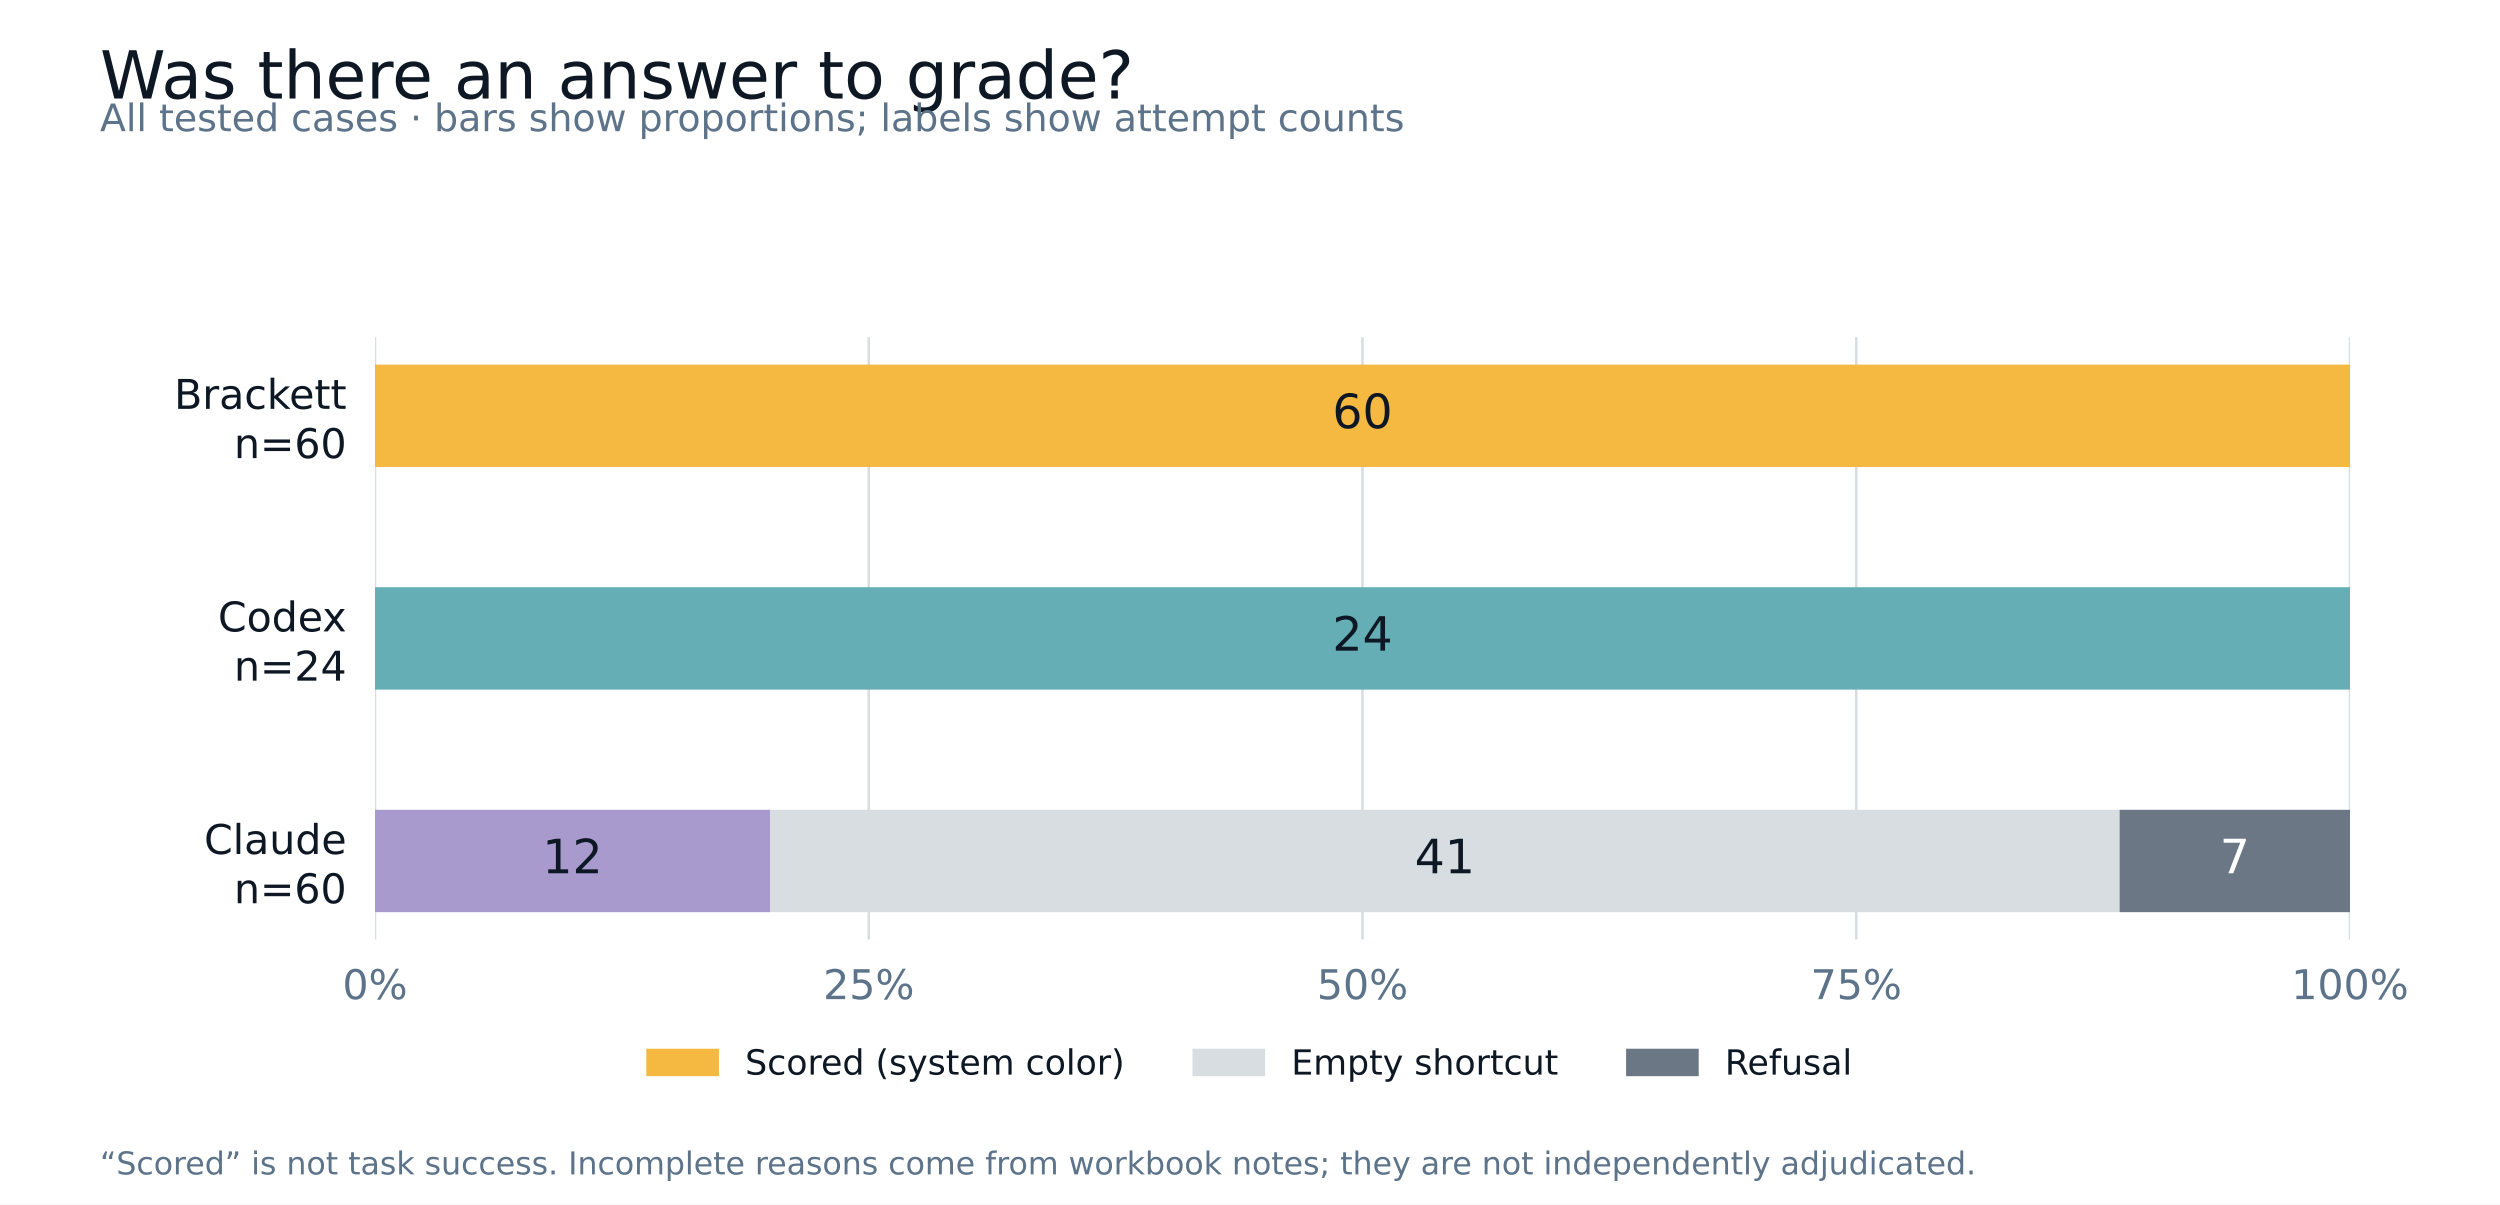
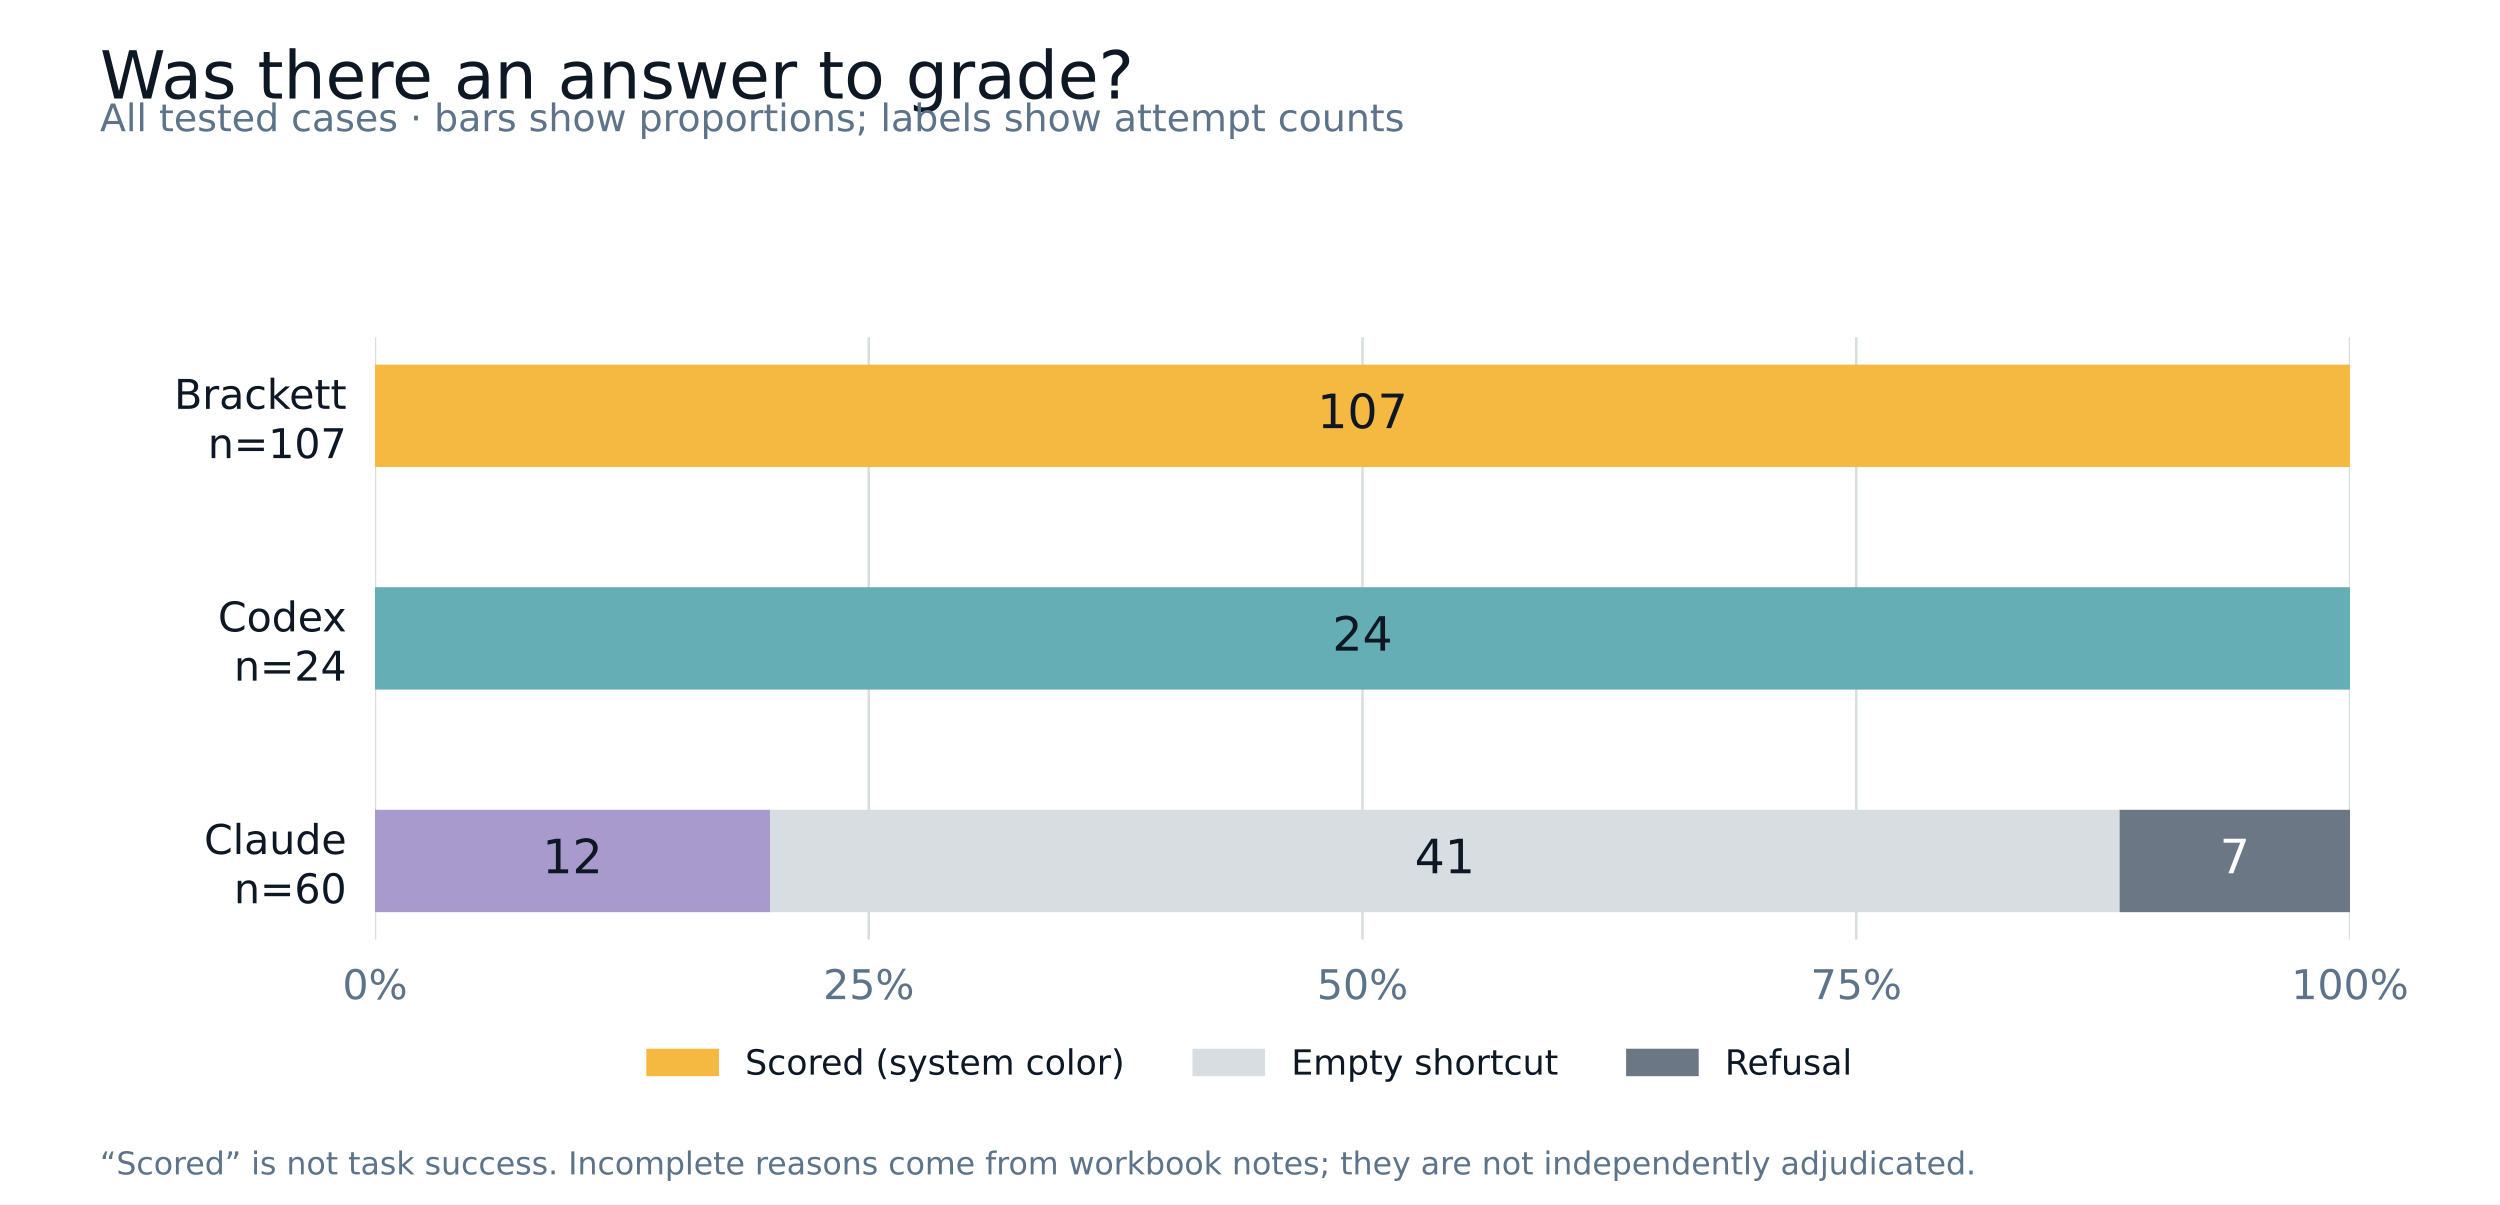
<svg xmlns="http://www.w3.org/2000/svg" width="792pt" height="381.6pt" viewBox="0 0 792 381.6" version="1.1">
  <defs>
    <style type="text/css">*{stroke-linejoin: round; stroke-linecap: butt}</style>
  </defs>
  <g id="figure_1">
    <g id="patch_1">
      <path d="M 0 381.6  L 792 381.6  L 792 0  L 0 0  z " style="fill: #ffffff" />
    </g>
    <g id="axes_1">
      <g id="patch_2">
        <path d="M 118.8 297.648  L 744.48 297.648  L 744.48 106.848  L 118.8 106.848  z " style="fill: #ffffff" />
      </g>
      <g id="matplotlib.axis_1">
        <g id="xtick_1">
          <g id="line2d_1">
            <path d="M 118.8 297.648  L 118.8 106.848  " clip-path="url(#pa7787b64b6)" style="fill: none; stroke: #d8dde2; stroke-width: 0.8; stroke-linecap: square" />
          </g>
          <g id="line2d_2" />
          <g id="text_1">
            <text style="font-size: 13px; font-family: 'DejaVu Sans', Arial, sans-serif; text-anchor: middle; fill: #5c7389" x="118.8" y="316.525" transform="rotate(-0 118.8 316.525)">0%</text>
          </g>
        </g>
        <g id="xtick_2">
          <g id="line2d_3">
            <path d="M 275.22 297.648  L 275.22 106.848  " clip-path="url(#pa7787b64b6)" style="fill: none; stroke: #d8dde2; stroke-width: 0.8; stroke-linecap: square" />
          </g>
          <g id="line2d_4" />
          <g id="text_2">
            <text style="font-size: 13px; font-family: 'DejaVu Sans', Arial, sans-serif; text-anchor: middle; fill: #5c7389" x="275.22" y="316.525" transform="rotate(-0 275.22 316.525)">25%</text>
          </g>
        </g>
        <g id="xtick_3">
          <g id="line2d_5">
            <path d="M 431.64 297.648  L 431.64 106.848  " clip-path="url(#pa7787b64b6)" style="fill: none; stroke: #d8dde2; stroke-width: 0.8; stroke-linecap: square" />
          </g>
          <g id="line2d_6" />
          <g id="text_3">
            <text style="font-size: 13px; font-family: 'DejaVu Sans', Arial, sans-serif; text-anchor: middle; fill: #5c7389" x="431.64" y="316.525" transform="rotate(-0 431.64 316.525)">50%</text>
          </g>
        </g>
        <g id="xtick_4">
          <g id="line2d_7">
            <path d="M 588.06 297.648  L 588.06 106.848  " clip-path="url(#pa7787b64b6)" style="fill: none; stroke: #d8dde2; stroke-width: 0.8; stroke-linecap: square" />
          </g>
          <g id="line2d_8" />
          <g id="text_4">
            <text style="font-size: 13px; font-family: 'DejaVu Sans', Arial, sans-serif; text-anchor: middle; fill: #5c7389" x="588.06" y="316.525" transform="rotate(-0 588.06 316.525)">75%</text>
          </g>
        </g>
        <g id="xtick_5">
          <g id="line2d_9">
            <path d="M 744.48 297.648  L 744.48 106.848  " clip-path="url(#pa7787b64b6)" style="fill: none; stroke: #d8dde2; stroke-width: 0.8; stroke-linecap: square" />
          </g>
          <g id="line2d_10" />
          <g id="text_5">
            <text style="font-size: 13px; font-family: 'DejaVu Sans', Arial, sans-serif; text-anchor: middle; fill: #5c7389" x="744.48" y="316.525" transform="rotate(-0 744.48 316.525)">100%</text>
          </g>
        </g>
      </g>
      <g id="matplotlib.axis_2">
        <g id="ytick_1">
          <g id="line2d_11" />
          <g id="text_6">
            <text style="font-size: 13px; font-family: 'DejaVu Sans', Arial, sans-serif; fill: #0d1824" transform="translate(55.16547 129.5264)">Brackett</text>
-             <text style="font-size: 13px; font-family: 'DejaVu Sans', Arial, sans-serif; fill: #0d1824" transform="translate(74.12516 145.1289)">n=60</text>
+             <text style="font-size: 13px; font-family: 'DejaVu Sans', Arial, sans-serif; fill: #0d1824" transform="translate(65.85391 145.1289)">n=107</text>
          </g>
        </g>
        <g id="ytick_2">
          <g id="line2d_12" />
          <g id="text_7">
            <text style="font-size: 13px; font-family: 'DejaVu Sans', Arial, sans-serif; fill: #0d1824" transform="translate(69.04906 200.0363)">Codex</text>
            <text style="font-size: 13px; font-family: 'DejaVu Sans', Arial, sans-serif; fill: #0d1824" transform="translate(74.12516 215.6389)">n=24</text>
          </g>
        </g>
        <g id="ytick_3">
          <g id="line2d_13" />
          <g id="text_8">
            <text style="font-size: 13px; font-family: 'DejaVu Sans', Arial, sans-serif; fill: #0d1824" transform="translate(64.65344 270.5463)">Claude</text>
            <text style="font-size: 13px; font-family: 'DejaVu Sans', Arial, sans-serif; fill: #0d1824" transform="translate(74.12516 286.1489)">n=60</text>
          </g>
        </g>
      </g>
      <g id="patch_3">
        <path d="M 118.8 115.521  L 744.48 115.521  L 744.48 147.955  L 118.8 147.955  z " clip-path="url(#pa7787b64b6)" style="fill: #f5b840" />
      </g>
      <g id="patch_4">
        <path d="M 118.8 186.031  L 744.48 186.031  L 744.48 218.465  L 118.8 218.465  z " clip-path="url(#pa7787b64b6)" style="fill: #65aeb5" />
      </g>
      <g id="patch_5">
        <path d="M 118.8 256.541  L 243.936 256.541  L 243.936 288.975  L 118.8 288.975  z " clip-path="url(#pa7787b64b6)" style="fill: #a89acd" />
      </g>
      <g id="patch_6">
        <path d="M 243.936 256.541  L 671.484 256.541  L 671.484 288.975  L 243.936 288.975  z " clip-path="url(#pa7787b64b6)" style="fill: #d8dde2" />
      </g>
      <g id="patch_7">
        <path d="M 671.484 256.541  L 744.48 256.541  L 744.48 288.975  L 671.484 288.975  z " clip-path="url(#pa7787b64b6)" style="fill: #6b7785" />
      </g>
      <g id="text_9">
-         <text style="font-size: 15px; font-family: 'DejaVu Sans', Arial, sans-serif; text-anchor: middle; fill: #0d1824" x="431.64" y="135.635" transform="rotate(-0 431.64 135.6345)">60</text>
+         <text style="font-size: 15px; font-family: 'DejaVu Sans', Arial, sans-serif; text-anchor: middle; fill: #0d1824" x="431.64" y="135.635" transform="rotate(-0 431.64 135.6345)">107</text>
      </g>
      <g id="text_10">
        <text style="font-size: 15px; font-family: 'DejaVu Sans', Arial, sans-serif; text-anchor: middle; fill: #0d1824" x="431.64" y="206.144" transform="rotate(-0 431.64 206.1445)">24</text>
      </g>
      <g id="text_11">
        <text style="font-size: 15px; font-family: 'DejaVu Sans', Arial, sans-serif; text-anchor: middle; fill: #0d1824" x="181.368" y="276.654" transform="rotate(-0 181.368 276.6545)">12</text>
      </g>
      <g id="text_12">
        <text style="font-size: 15px; font-family: 'DejaVu Sans', Arial, sans-serif; text-anchor: middle; fill: #0d1824" x="457.71" y="276.654" transform="rotate(-0 457.71 276.6545)">41</text>
      </g>
      <g id="text_13">
        <text style="font-size: 15px; font-family: 'DejaVu Sans', Arial, sans-serif; text-anchor: middle; fill: #ffffff" x="707.982" y="276.654" transform="rotate(-0 707.982 276.6545)">7</text>
      </g>
    </g>
    <g id="text_14">
      <text style="font-weight: 500; font-size: 21px; font-family: 'DejaVu Sans', Arial, sans-serif; text-anchor: start; fill: #0d1824" x="31.68" y="31.221" transform="rotate(-0 31.68 31.22072)">Was there an answer to grade?</text>
    </g>
    <g id="text_15">
      <text style="font-size: 12px; font-family: 'DejaVu Sans', Arial, sans-serif; text-anchor: start; fill: #5c7389" x="31.68" y="41.554" transform="rotate(-0 31.68 41.55412)">All tested cases · bars show proportions; labels show attempt counts</text>
    </g>
    <g id="text_16">
      <text style="font-size: 10px; font-family: 'DejaVu Sans', Arial, sans-serif; text-anchor: start; fill: #5c7389" x="31.68" y="372.06" transform="rotate(-0 31.68 372.06)">“Scored” is not task success. Incomplete reasons come from workbook notes; they are not independently adjudicated.</text>
    </g>
    <g id="legend_1">
      <g id="patch_8">
        <path d="M 205.261 340.437  L 227.261 340.437  L 227.261 332.737  L 205.261 332.737  z " style="fill: #f5b840; stroke: #f5b840; stroke-linejoin: miter" />
      </g>
      <g id="text_17">
        <text style="font-size: 11px; font-family: 'DejaVu Sans', Arial, sans-serif; text-anchor: start; fill: #0d1824" x="236.061" y="340.437" transform="rotate(-0 236.0609 340.4374)">Scored (system color)</text>
      </g>
      <g id="patch_9">
        <path d="M 378.284 340.437  L 400.284 340.437  L 400.284 332.737  L 378.284 332.737  z " style="fill: #d8dde2; stroke: #d8dde2; stroke-linejoin: miter" />
      </g>
      <g id="text_18">
        <text style="font-size: 11px; font-family: 'DejaVu Sans', Arial, sans-serif; text-anchor: start; fill: #0d1824" x="409.084" y="340.437" transform="rotate(-0 409.084 340.4374)">Empty shortcut</text>
      </g>
      <g id="patch_10">
        <path d="M 515.65 340.437  L 537.65 340.437  L 537.65 332.737  L 515.65 332.737  z " style="fill: #6b7785; stroke: #6b7785; stroke-linejoin: miter" />
      </g>
      <g id="text_19">
        <text style="font-size: 11px; font-family: 'DejaVu Sans', Arial, sans-serif; text-anchor: start; fill: #0d1824" x="546.45" y="340.437" transform="rotate(-0 546.4499 340.4374)">Refusal</text>
      </g>
    </g>
  </g>
  <defs>
    <clipPath id="pa7787b64b6">
      <rect x="118.8" y="106.848" width="625.68" height="190.8" />
    </clipPath>
  </defs>
</svg>
